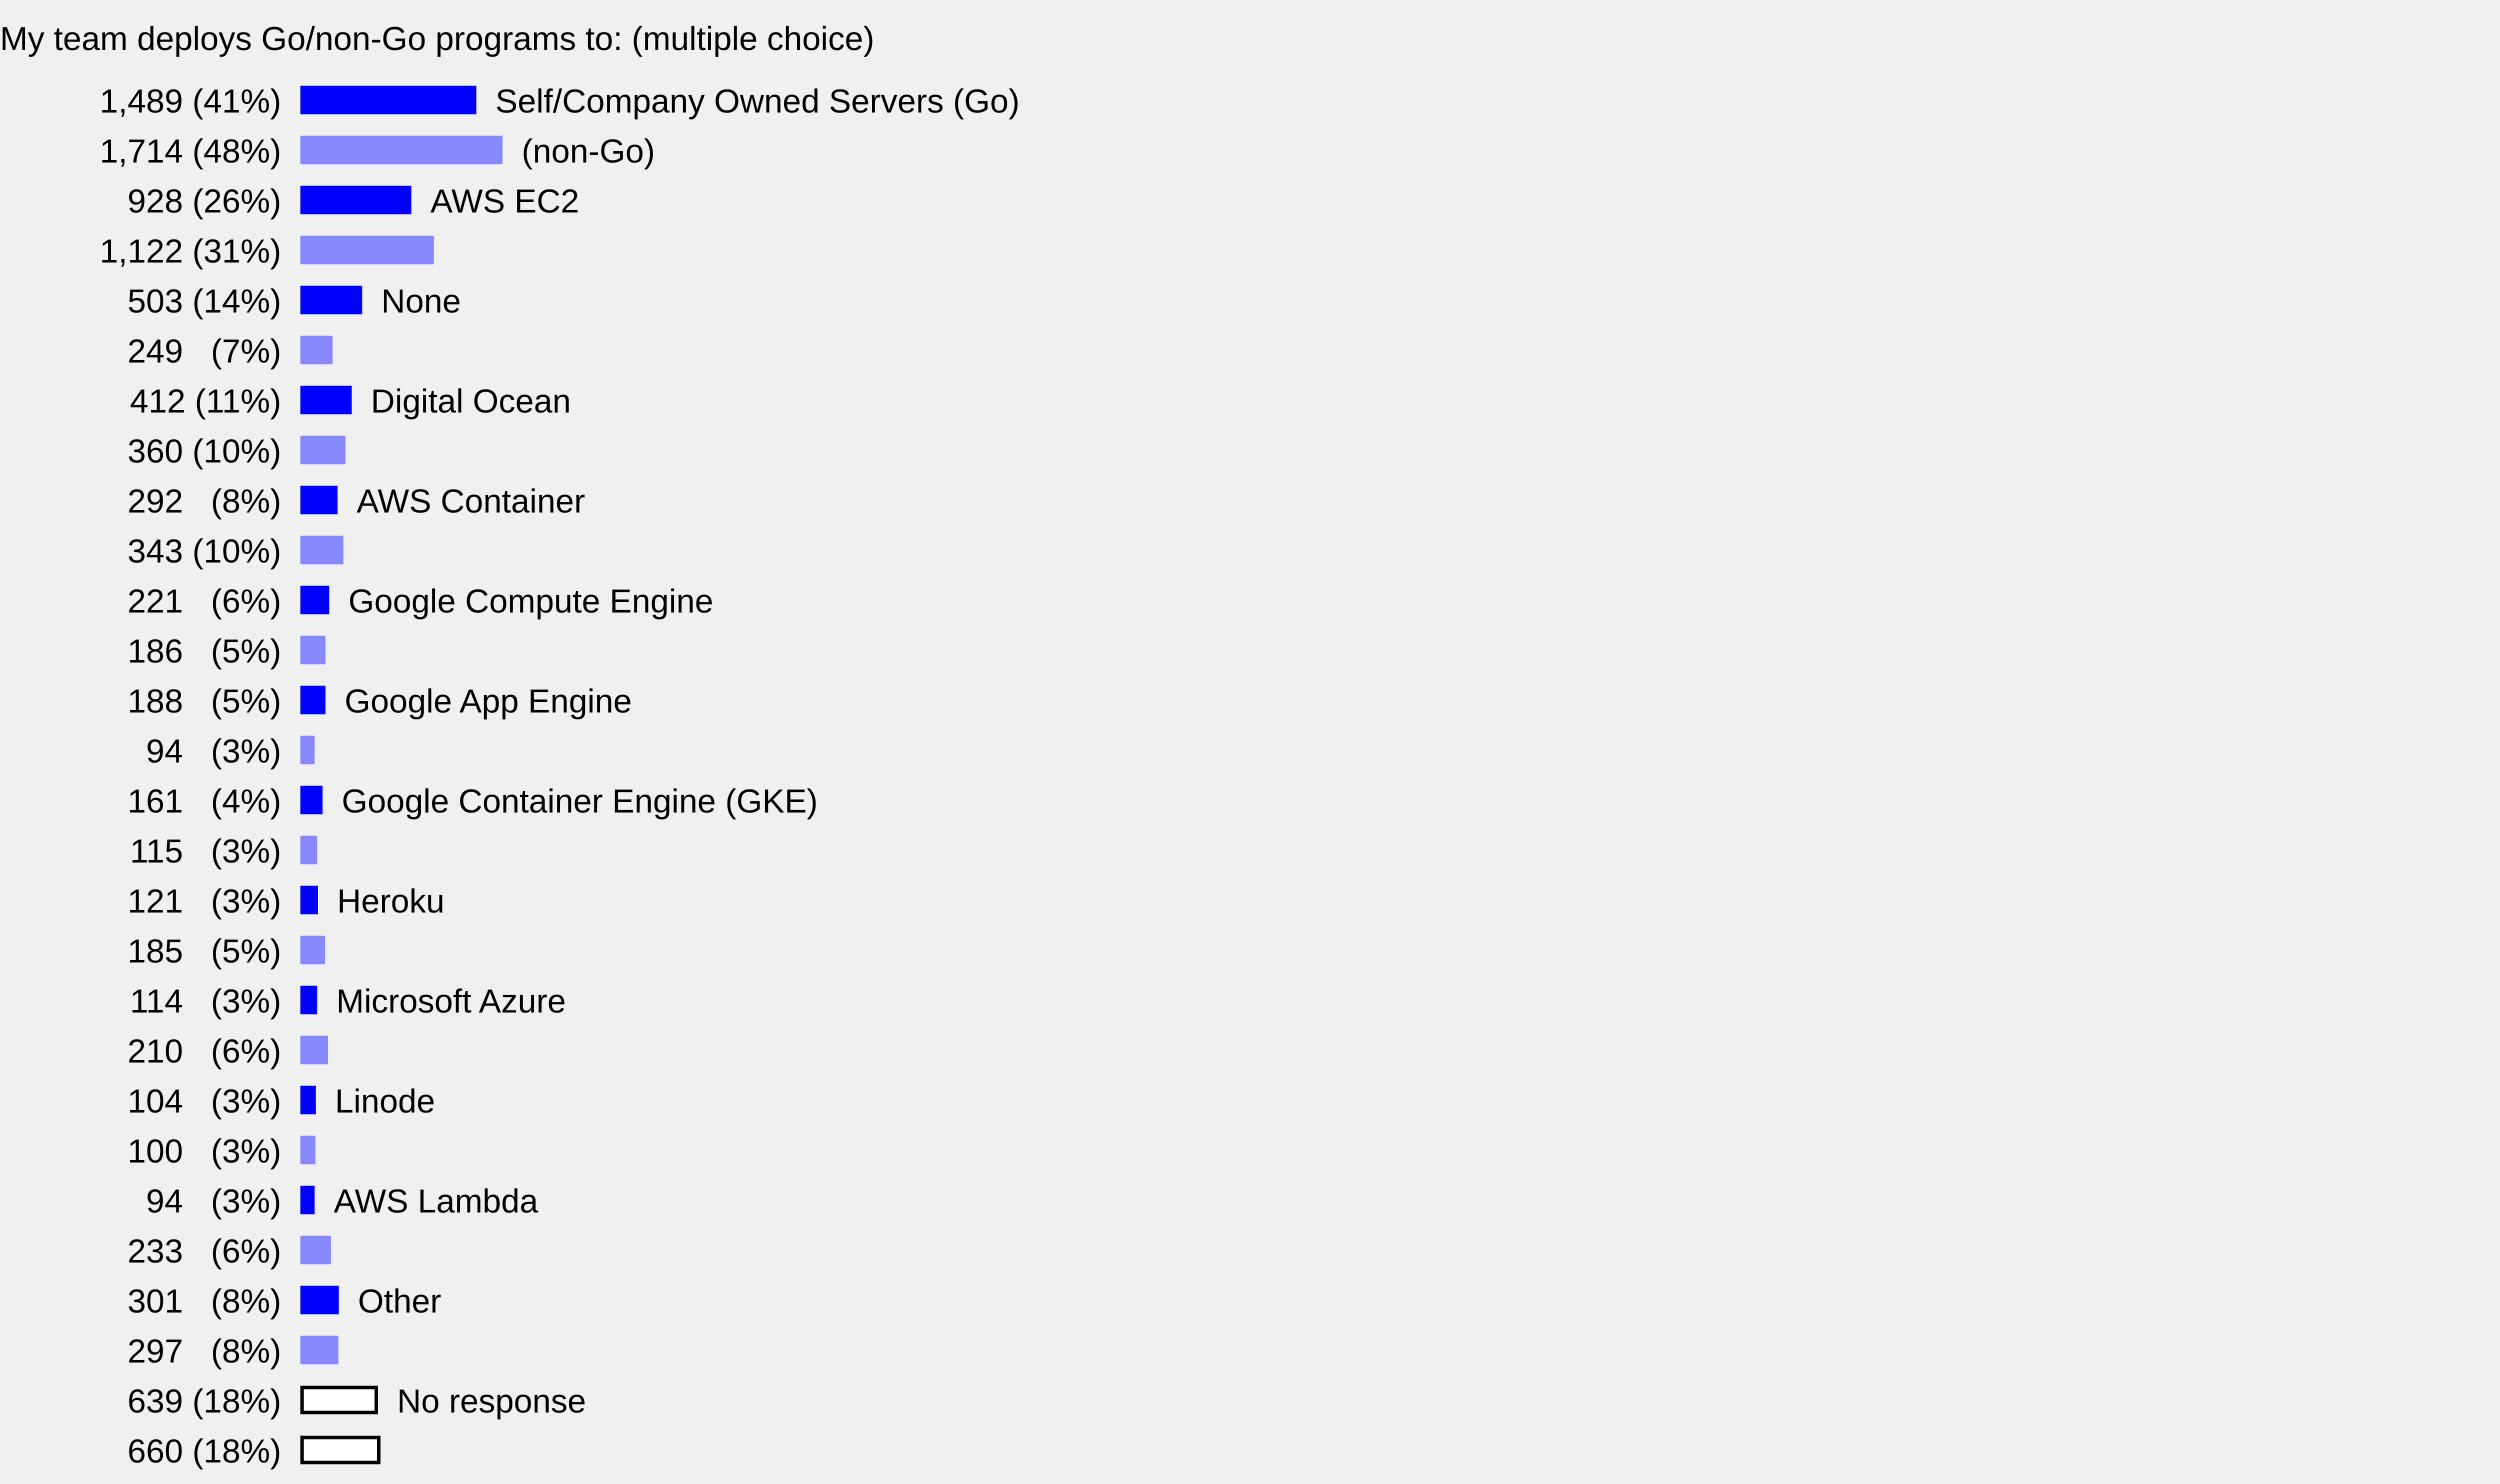
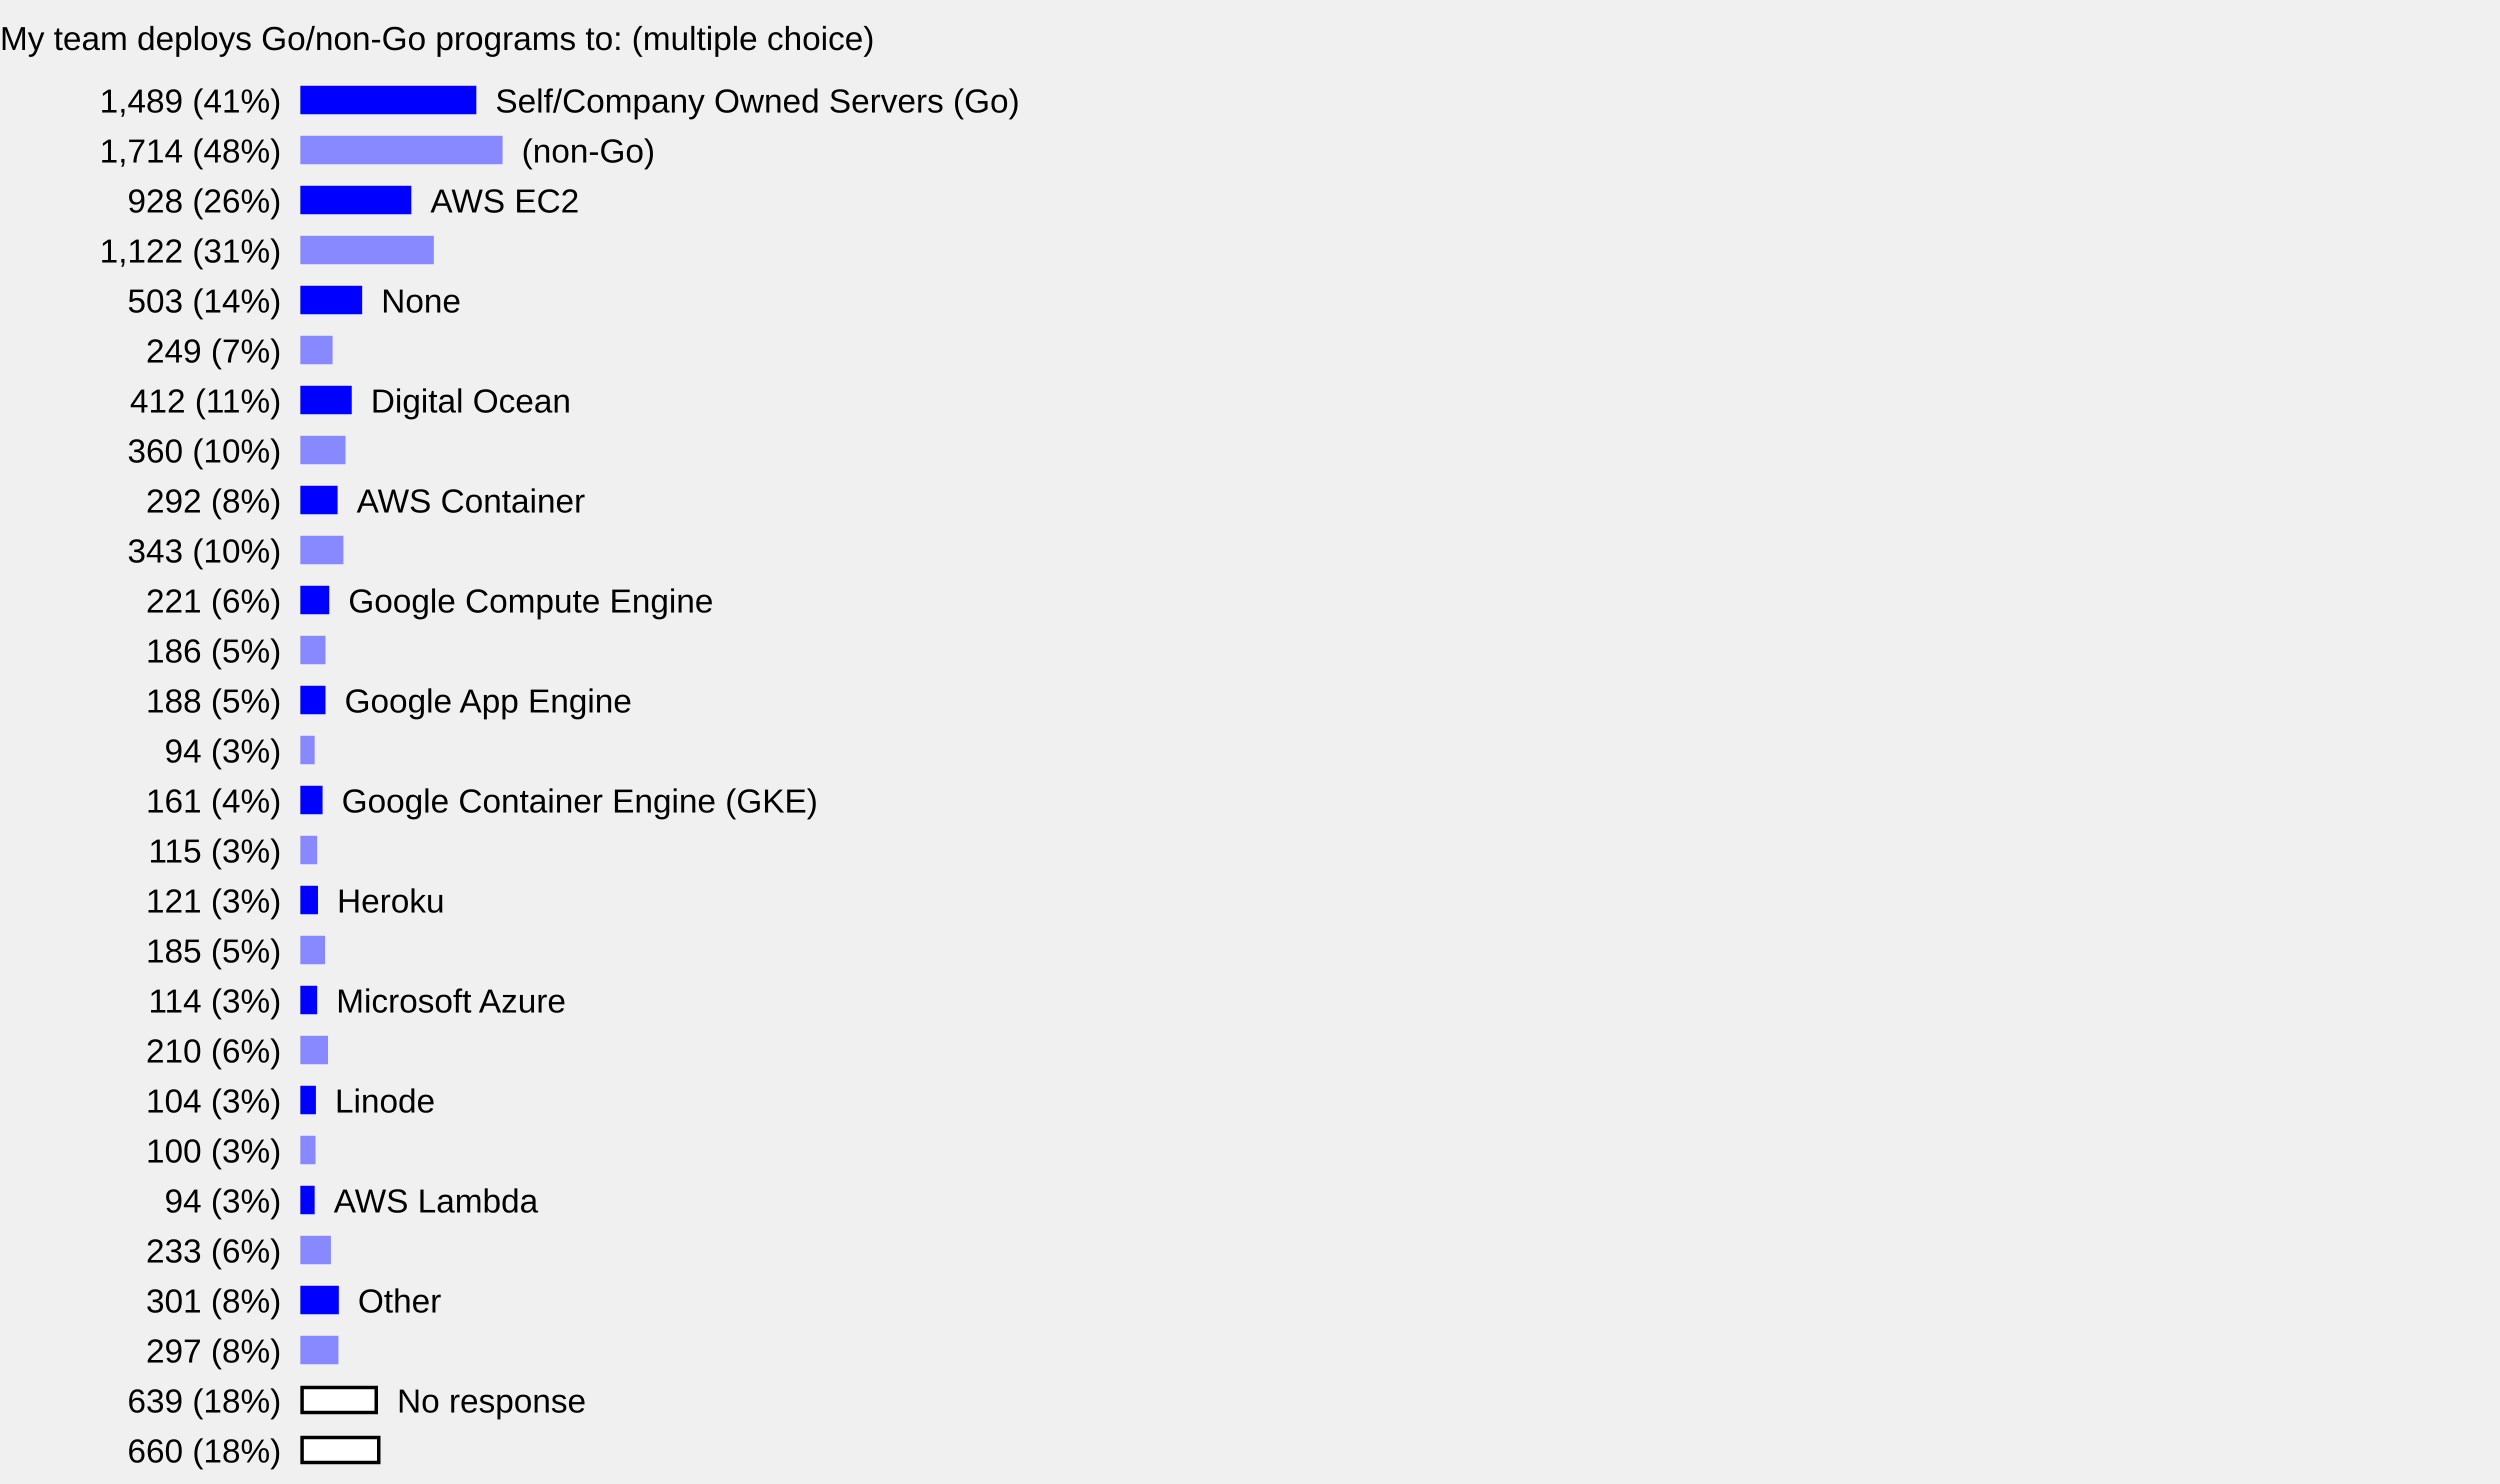
- <svg xmlns="http://www.w3.org/2000/svg" width="60.00em" height="35.60em" version="1.1">
+ <svg xmlns="http://www.w3.org/2000/svg" width="60em" height="35.6em" version="1.1">
  <defs>
-     <style type="text/css">
-       svg {
-         font-family: "Helvetica Neue", Arial, sans-serif; /* Helvetica on Mac aka sans-serif has broken U+2007 */
-       }
-       tspan.size {
-         font-size: 0.80em;
-       }
-       tspan.head {
-         font-weight: bold;
-       }
-       tspan.paren {
-         font-weight: normal !important;
-       }
-     </style>
+     <style type="text/css">svg{font-family:"Helvetica Neue",Arial,sans-serif}tspan.size{font-size:.8em}tspan.head{font-weight:700}tspan.paren{font-weight:400!important}</style>
  </defs>
-   <text x="0.00em" y="1.20em" class="head">
+   <text x="0em" y="1.2em" class="head">
    <tspan class="size">My team deploys Go/non-Go programs to: <tspan class="paren">(multiple choice)</tspan>
    </tspan>
  </text>
-   <rect x="7.25em" y="2.10em" width="4.14em" height="0.60em" stroke="#0000ff" fill="#0000ff" />
-   <text x="6.75em" y="2.70em" text-anchor="end">
+   <rect width="4.14em" height=".6em" x="7.25em" y="2.1em" fill="#00f" stroke="#00f" />
+   <text x="6.75em" y="2.7em" text-anchor="end">
    <tspan class="size">1,489 (41%)</tspan>
  </text>
-   <text x="11.89em" y="2.70em">
+   <text x="11.89em" y="2.7em">
    <tspan class="size">Self/Company Owned Servers (Go)</tspan>
  </text>
-   <rect x="7.25em" y="3.30em" width="4.77em" height="0.60em" stroke="#8888ff" fill="#8888ff" />
-   <text x="6.75em" y="3.90em" text-anchor="end">
+   <rect width="4.77em" height=".6em" x="7.25em" y="3.3em" fill="#88f" stroke="#88f" />
+   <text x="6.75em" y="3.9em" text-anchor="end">
    <tspan class="size">1,714 (48%)</tspan>
  </text>
-   <text x="12.52em" y="3.90em">
+   <text x="12.52em" y="3.9em">
    <tspan class="size">(non-Go)</tspan>
  </text>
-   <rect x="7.25em" y="4.50em" width="2.58em" height="0.60em" stroke="#0000ff" fill="#0000ff" />
-   <text x="6.75em" y="5.10em" text-anchor="end">
+   <rect width="2.58em" height=".6em" x="7.25em" y="4.5em" fill="#00f" stroke="#00f" />
+   <text x="6.75em" y="5.1em" text-anchor="end">
    <tspan class="size">928 (26%)</tspan>
  </text>
-   <text x="10.33em" y="5.10em">
+   <text x="10.33em" y="5.1em">
    <tspan class="size">AWS EC2</tspan>
  </text>
-   <rect x="7.25em" y="5.70em" width="3.12em" height="0.60em" stroke="#8888ff" fill="#8888ff" />
-   <text x="6.75em" y="6.30em" text-anchor="end">
+   <rect width="3.12em" height=".6em" x="7.25em" y="5.7em" fill="#88f" stroke="#88f" />
+   <text x="6.75em" y="6.3em" text-anchor="end">
    <tspan class="size">1,122 (31%)</tspan>
  </text>
-   <text x="10.87em" y="6.30em">
-     <tspan class="size" />
-   </text>
-   <rect x="7.25em" y="6.90em" width="1.40em" height="0.60em" stroke="#0000ff" fill="#0000ff" />
-   <text x="6.75em" y="7.50em" text-anchor="end">
+   <rect width="1.4em" height=".6em" x="7.25em" y="6.9em" fill="#00f" stroke="#00f" />
+   <text x="6.75em" y="7.5em" text-anchor="end">
    <tspan class="size">503 (14%)</tspan>
  </text>
-   <text x="9.15em" y="7.50em">
+   <text x="9.15em" y="7.5em">
    <tspan class="size">None</tspan>
  </text>
-   <rect x="7.25em" y="8.10em" width="0.69em" height="0.60em" stroke="#8888ff" fill="#8888ff" />
-   <text x="6.75em" y="8.70em" text-anchor="end">
-     <tspan class="size">249  (7%)</tspan>
+   <rect width=".69em" height=".6em" x="7.25em" y="8.1em" fill="#88f" stroke="#88f" />
+   <text x="6.75em" y="8.7em" text-anchor="end">
+     <tspan class="size">249 (7%)</tspan>
  </text>
-   <text x="8.44em" y="8.70em">
-     <tspan class="size" />
-   </text>
-   <rect x="7.25em" y="9.30em" width="1.15em" height="0.60em" stroke="#0000ff" fill="#0000ff" />
-   <text x="6.75em" y="9.90em" text-anchor="end">
+   <rect width="1.15em" height=".6em" x="7.25em" y="9.3em" fill="#00f" stroke="#00f" />
+   <text x="6.75em" y="9.9em" text-anchor="end">
    <tspan class="size">412 (11%)</tspan>
  </text>
-   <text x="8.90em" y="9.90em">
+   <text x="8.9em" y="9.9em">
    <tspan class="size">Digital Ocean</tspan>
  </text>
-   <rect x="7.25em" y="10.50em" width="1.00em" height="0.60em" stroke="#8888ff" fill="#8888ff" />
-   <text x="6.75em" y="11.10em" text-anchor="end">
+   <rect width="1em" height=".6em" x="7.25em" y="10.5em" fill="#88f" stroke="#88f" />
+   <text x="6.75em" y="11.1em" text-anchor="end">
    <tspan class="size">360 (10%)</tspan>
  </text>
-   <text x="8.75em" y="11.10em">
-     <tspan class="size" />
+   <rect width=".81em" height=".6em" x="7.25em" y="11.7em" fill="#00f" stroke="#00f" />
+   <text x="6.75em" y="12.3em" text-anchor="end">
+     <tspan class="size">292 (8%)</tspan>
  </text>
-   <rect x="7.25em" y="11.70em" width="0.81em" height="0.60em" stroke="#0000ff" fill="#0000ff" />
-   <text x="6.75em" y="12.30em" text-anchor="end">
-     <tspan class="size">292  (8%)</tspan>
-   </text>
-   <text x="8.56em" y="12.30em">
+   <text x="8.56em" y="12.3em">
    <tspan class="size">AWS Container</tspan>
  </text>
-   <rect x="7.25em" y="12.90em" width="0.95em" height="0.60em" stroke="#8888ff" fill="#8888ff" />
-   <text x="6.75em" y="13.50em" text-anchor="end">
+   <rect width=".95em" height=".6em" x="7.25em" y="12.9em" fill="#88f" stroke="#88f" />
+   <text x="6.75em" y="13.5em" text-anchor="end">
    <tspan class="size">343 (10%)</tspan>
  </text>
-   <text x="8.70em" y="13.50em">
-     <tspan class="size" />
+   <rect width=".61em" height=".6em" x="7.25em" y="14.1em" fill="#00f" stroke="#00f" />
+   <text x="6.75em" y="14.7em" text-anchor="end">
+     <tspan class="size">221 (6%)</tspan>
  </text>
-   <rect x="7.25em" y="14.10em" width="0.61em" height="0.60em" stroke="#0000ff" fill="#0000ff" />
-   <text x="6.75em" y="14.70em" text-anchor="end">
-     <tspan class="size">221  (6%)</tspan>
-   </text>
-   <text x="8.36em" y="14.70em">
+   <text x="8.36em" y="14.7em">
    <tspan class="size">Google Compute Engine</tspan>
  </text>
-   <rect x="7.25em" y="15.30em" width="0.52em" height="0.60em" stroke="#8888ff" fill="#8888ff" />
-   <text x="6.75em" y="15.90em" text-anchor="end">
-     <tspan class="size">186  (5%)</tspan>
+   <rect width=".52em" height=".6em" x="7.25em" y="15.3em" fill="#88f" stroke="#88f" />
+   <text x="6.75em" y="15.9em" text-anchor="end">
+     <tspan class="size">186 (5%)</tspan>
  </text>
-   <text x="8.27em" y="15.90em">
-     <tspan class="size" />
+   <rect width=".52em" height=".6em" x="7.25em" y="16.5em" fill="#00f" stroke="#00f" />
+   <text x="6.75em" y="17.1em" text-anchor="end">
+     <tspan class="size">188 (5%)</tspan>
  </text>
-   <rect x="7.25em" y="16.50em" width="0.52em" height="0.60em" stroke="#0000ff" fill="#0000ff" />
-   <text x="6.75em" y="17.10em" text-anchor="end">
-     <tspan class="size">188  (5%)</tspan>
-   </text>
-   <text x="8.27em" y="17.10em">
+   <text x="8.27em" y="17.1em">
    <tspan class="size">Google App Engine</tspan>
  </text>
-   <rect x="7.25em" y="17.70em" width="0.26em" height="0.60em" stroke="#8888ff" fill="#8888ff" />
-   <text x="6.75em" y="18.30em" text-anchor="end">
-     <tspan class="size">94  (3%)</tspan>
+   <rect width=".26em" height=".6em" x="7.25em" y="17.7em" fill="#88f" stroke="#88f" />
+   <text x="6.75em" y="18.3em" text-anchor="end">
+     <tspan class="size">94 (3%)</tspan>
  </text>
-   <text x="8.01em" y="18.30em">
-     <tspan class="size" />
+   <rect width=".45em" height=".6em" x="7.25em" y="18.9em" fill="#00f" stroke="#00f" />
+   <text x="6.75em" y="19.5em" text-anchor="end">
+     <tspan class="size">161 (4%)</tspan>
  </text>
-   <rect x="7.25em" y="18.90em" width="0.45em" height="0.60em" stroke="#0000ff" fill="#0000ff" />
-   <text x="6.75em" y="19.50em" text-anchor="end">
-     <tspan class="size">161  (4%)</tspan>
-   </text>
-   <text x="8.20em" y="19.50em">
+   <text x="8.2em" y="19.5em">
    <tspan class="size">Google Container Engine (GKE)</tspan>
  </text>
-   <rect x="7.25em" y="20.10em" width="0.32em" height="0.60em" stroke="#8888ff" fill="#8888ff" />
-   <text x="6.75em" y="20.70em" text-anchor="end">
-     <tspan class="size">115  (3%)</tspan>
+   <rect width=".32em" height=".6em" x="7.25em" y="20.1em" fill="#88f" stroke="#88f" />
+   <text x="6.75em" y="20.7em" text-anchor="end">
+     <tspan class="size">115 (3%)</tspan>
  </text>
-   <text x="8.07em" y="20.70em">
-     <tspan class="size" />
+   <rect width=".34em" height=".6em" x="7.25em" y="21.3em" fill="#00f" stroke="#00f" />
+   <text x="6.75em" y="21.9em" text-anchor="end">
+     <tspan class="size">121 (3%)</tspan>
  </text>
-   <rect x="7.25em" y="21.30em" width="0.34em" height="0.60em" stroke="#0000ff" fill="#0000ff" />
-   <text x="6.75em" y="21.90em" text-anchor="end">
-     <tspan class="size">121  (3%)</tspan>
-   </text>
-   <text x="8.09em" y="21.90em">
+   <text x="8.09em" y="21.9em">
    <tspan class="size">Heroku</tspan>
  </text>
-   <rect x="7.25em" y="22.50em" width="0.51em" height="0.60em" stroke="#8888ff" fill="#8888ff" />
-   <text x="6.75em" y="23.10em" text-anchor="end">
-     <tspan class="size">185  (5%)</tspan>
+   <rect width=".51em" height=".6em" x="7.25em" y="22.5em" fill="#88f" stroke="#88f" />
+   <text x="6.75em" y="23.1em" text-anchor="end">
+     <tspan class="size">185 (5%)</tspan>
  </text>
-   <text x="8.26em" y="23.10em">
-     <tspan class="size" />
+   <rect width=".32em" height=".6em" x="7.25em" y="23.7em" fill="#00f" stroke="#00f" />
+   <text x="6.75em" y="24.3em" text-anchor="end">
+     <tspan class="size">114 (3%)</tspan>
  </text>
-   <rect x="7.25em" y="23.70em" width="0.32em" height="0.60em" stroke="#0000ff" fill="#0000ff" />
-   <text x="6.75em" y="24.30em" text-anchor="end">
-     <tspan class="size">114  (3%)</tspan>
-   </text>
-   <text x="8.07em" y="24.30em">
+   <text x="8.07em" y="24.3em">
    <tspan class="size">Microsoft Azure</tspan>
  </text>
-   <rect x="7.25em" y="24.90em" width="0.58em" height="0.60em" stroke="#8888ff" fill="#8888ff" />
-   <text x="6.75em" y="25.50em" text-anchor="end">
-     <tspan class="size">210  (6%)</tspan>
+   <rect width=".58em" height=".6em" x="7.25em" y="24.9em" fill="#88f" stroke="#88f" />
+   <text x="6.75em" y="25.5em" text-anchor="end">
+     <tspan class="size">210 (6%)</tspan>
  </text>
-   <text x="8.33em" y="25.50em">
-     <tspan class="size" />
+   <rect width=".29em" height=".6em" x="7.25em" y="26.1em" fill="#00f" stroke="#00f" />
+   <text x="6.75em" y="26.7em" text-anchor="end">
+     <tspan class="size">104 (3%)</tspan>
  </text>
-   <rect x="7.25em" y="26.10em" width="0.29em" height="0.60em" stroke="#0000ff" fill="#0000ff" />
-   <text x="6.75em" y="26.70em" text-anchor="end">
-     <tspan class="size">104  (3%)</tspan>
-   </text>
-   <text x="8.04em" y="26.70em">
+   <text x="8.04em" y="26.7em">
    <tspan class="size">Linode</tspan>
  </text>
-   <rect x="7.25em" y="27.30em" width="0.28em" height="0.60em" stroke="#8888ff" fill="#8888ff" />
-   <text x="6.75em" y="27.90em" text-anchor="end">
-     <tspan class="size">100  (3%)</tspan>
+   <rect width=".28em" height=".6em" x="7.25em" y="27.3em" fill="#88f" stroke="#88f" />
+   <text x="6.75em" y="27.9em" text-anchor="end">
+     <tspan class="size">100 (3%)</tspan>
  </text>
-   <text x="8.03em" y="27.90em">
-     <tspan class="size" />
+   <rect width=".26em" height=".6em" x="7.25em" y="28.5em" fill="#00f" stroke="#00f" />
+   <text x="6.75em" y="29.1em" text-anchor="end">
+     <tspan class="size">94 (3%)</tspan>
  </text>
-   <rect x="7.25em" y="28.50em" width="0.26em" height="0.60em" stroke="#0000ff" fill="#0000ff" />
-   <text x="6.75em" y="29.10em" text-anchor="end">
-     <tspan class="size">94  (3%)</tspan>
-   </text>
-   <text x="8.01em" y="29.10em">
+   <text x="8.01em" y="29.1em">
    <tspan class="size">AWS Lambda</tspan>
  </text>
-   <rect x="7.25em" y="29.70em" width="0.65em" height="0.60em" stroke="#8888ff" fill="#8888ff" />
-   <text x="6.75em" y="30.30em" text-anchor="end">
-     <tspan class="size">233  (6%)</tspan>
+   <rect width=".65em" height=".6em" x="7.25em" y="29.7em" fill="#88f" stroke="#88f" />
+   <text x="6.75em" y="30.3em" text-anchor="end">
+     <tspan class="size">233 (6%)</tspan>
  </text>
-   <text x="8.40em" y="30.30em">
-     <tspan class="size" />
+   <rect width=".84em" height=".6em" x="7.25em" y="30.9em" fill="#00f" stroke="#00f" />
+   <text x="6.75em" y="31.5em" text-anchor="end">
+     <tspan class="size">301 (8%)</tspan>
  </text>
-   <rect x="7.25em" y="30.90em" width="0.84em" height="0.60em" stroke="#0000ff" fill="#0000ff" />
-   <text x="6.75em" y="31.50em" text-anchor="end">
-     <tspan class="size">301  (8%)</tspan>
-   </text>
-   <text x="8.59em" y="31.50em">
+   <text x="8.59em" y="31.5em">
    <tspan class="size">Other</tspan>
  </text>
-   <rect x="7.25em" y="32.10em" width="0.83em" height="0.60em" stroke="#8888ff" fill="#8888ff" />
-   <text x="6.75em" y="32.70em" text-anchor="end">
-     <tspan class="size">297  (8%)</tspan>
+   <rect width=".83em" height=".6em" x="7.25em" y="32.1em" fill="#88f" stroke="#88f" />
+   <text x="6.75em" y="32.7em" text-anchor="end">
+     <tspan class="size">297 (8%)</tspan>
  </text>
-   <text x="8.58em" y="32.70em">
-     <tspan class="size" />
-   </text>
-   <rect x="7.25em" y="33.30em" width="1.78em" height="0.60em" stroke="black" fill="white" />
-   <text x="6.75em" y="33.90em" text-anchor="end">
+   <rect width="1.78em" height=".6em" x="7.25em" y="33.3em" fill="#fff" stroke="#000" />
+   <text x="6.75em" y="33.9em" text-anchor="end">
    <tspan class="size">639 (18%)</tspan>
  </text>
-   <text x="9.53em" y="33.90em">
+   <text x="9.53em" y="33.9em">
    <tspan class="size">No response</tspan>
  </text>
-   <rect x="7.25em" y="34.50em" width="1.84em" height="0.60em" stroke="black" fill="white" />
-   <text x="6.75em" y="35.10em" text-anchor="end">
+   <rect width="1.84em" height=".6em" x="7.25em" y="34.5em" fill="#fff" stroke="#000" />
+   <text x="6.75em" y="35.1em" text-anchor="end">
    <tspan class="size">660 (18%)</tspan>
  </text>
-   <text x="9.59em" y="35.10em">
-     <tspan class="size" />
-   </text>
</svg>
